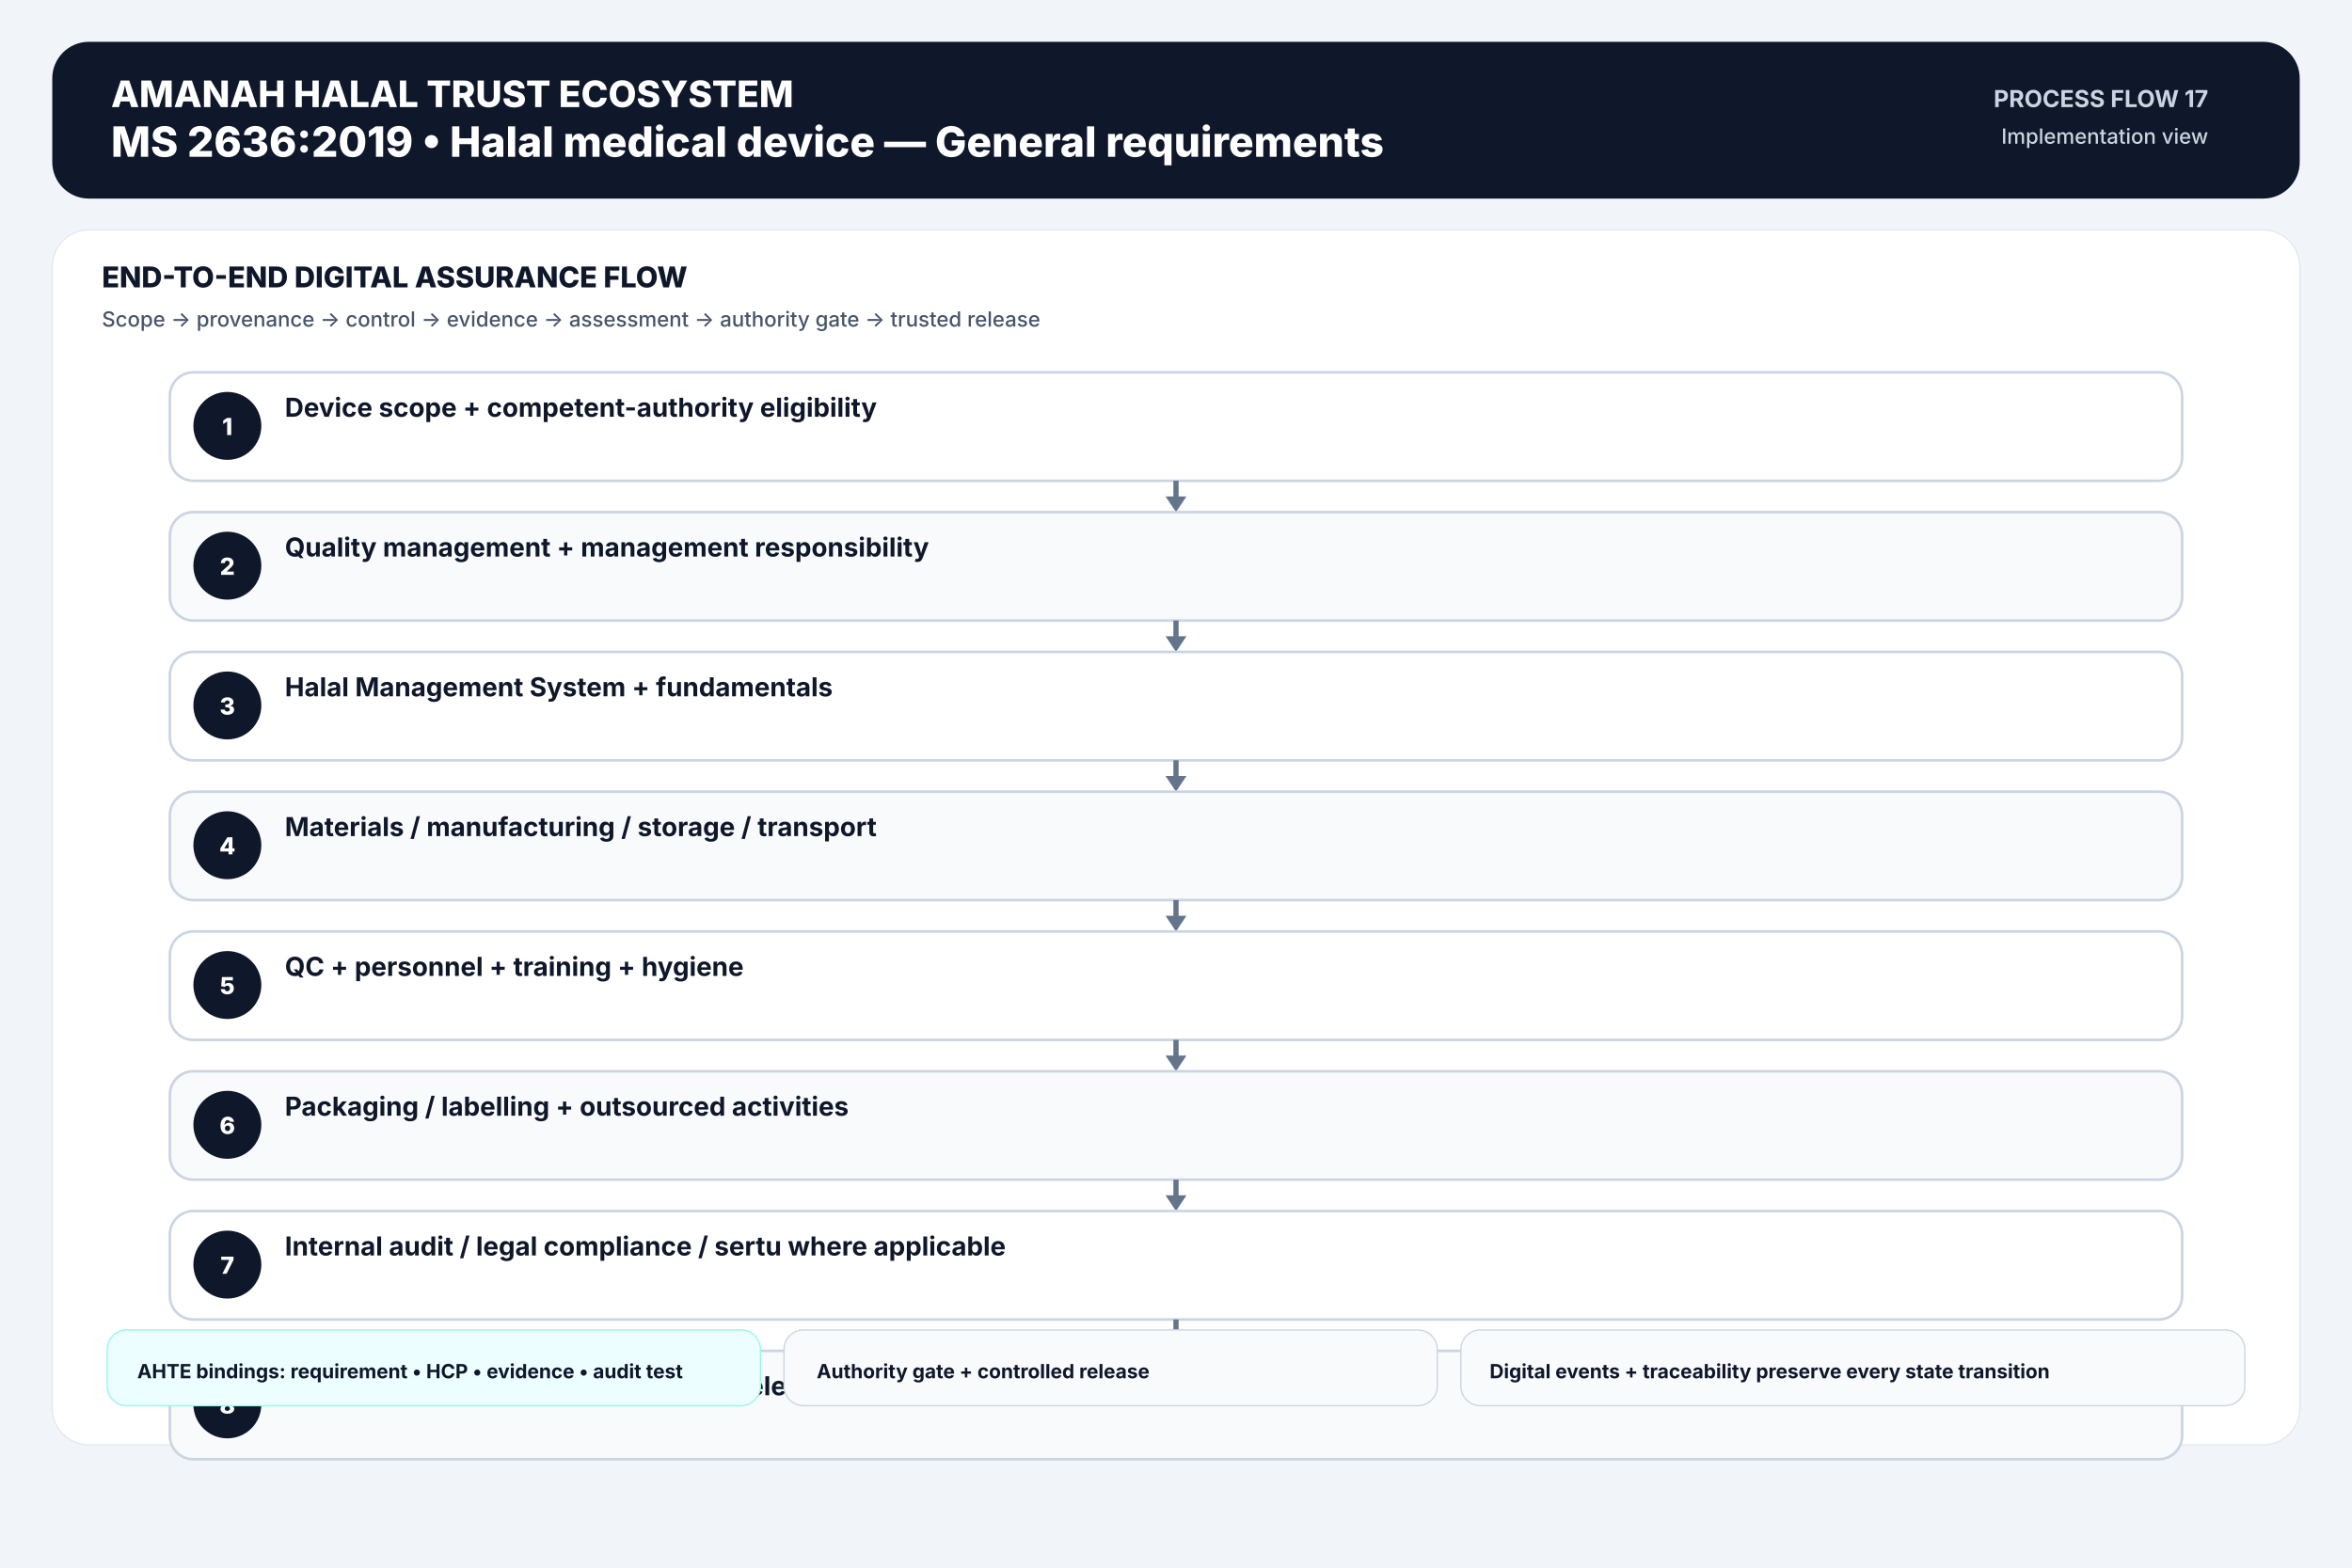
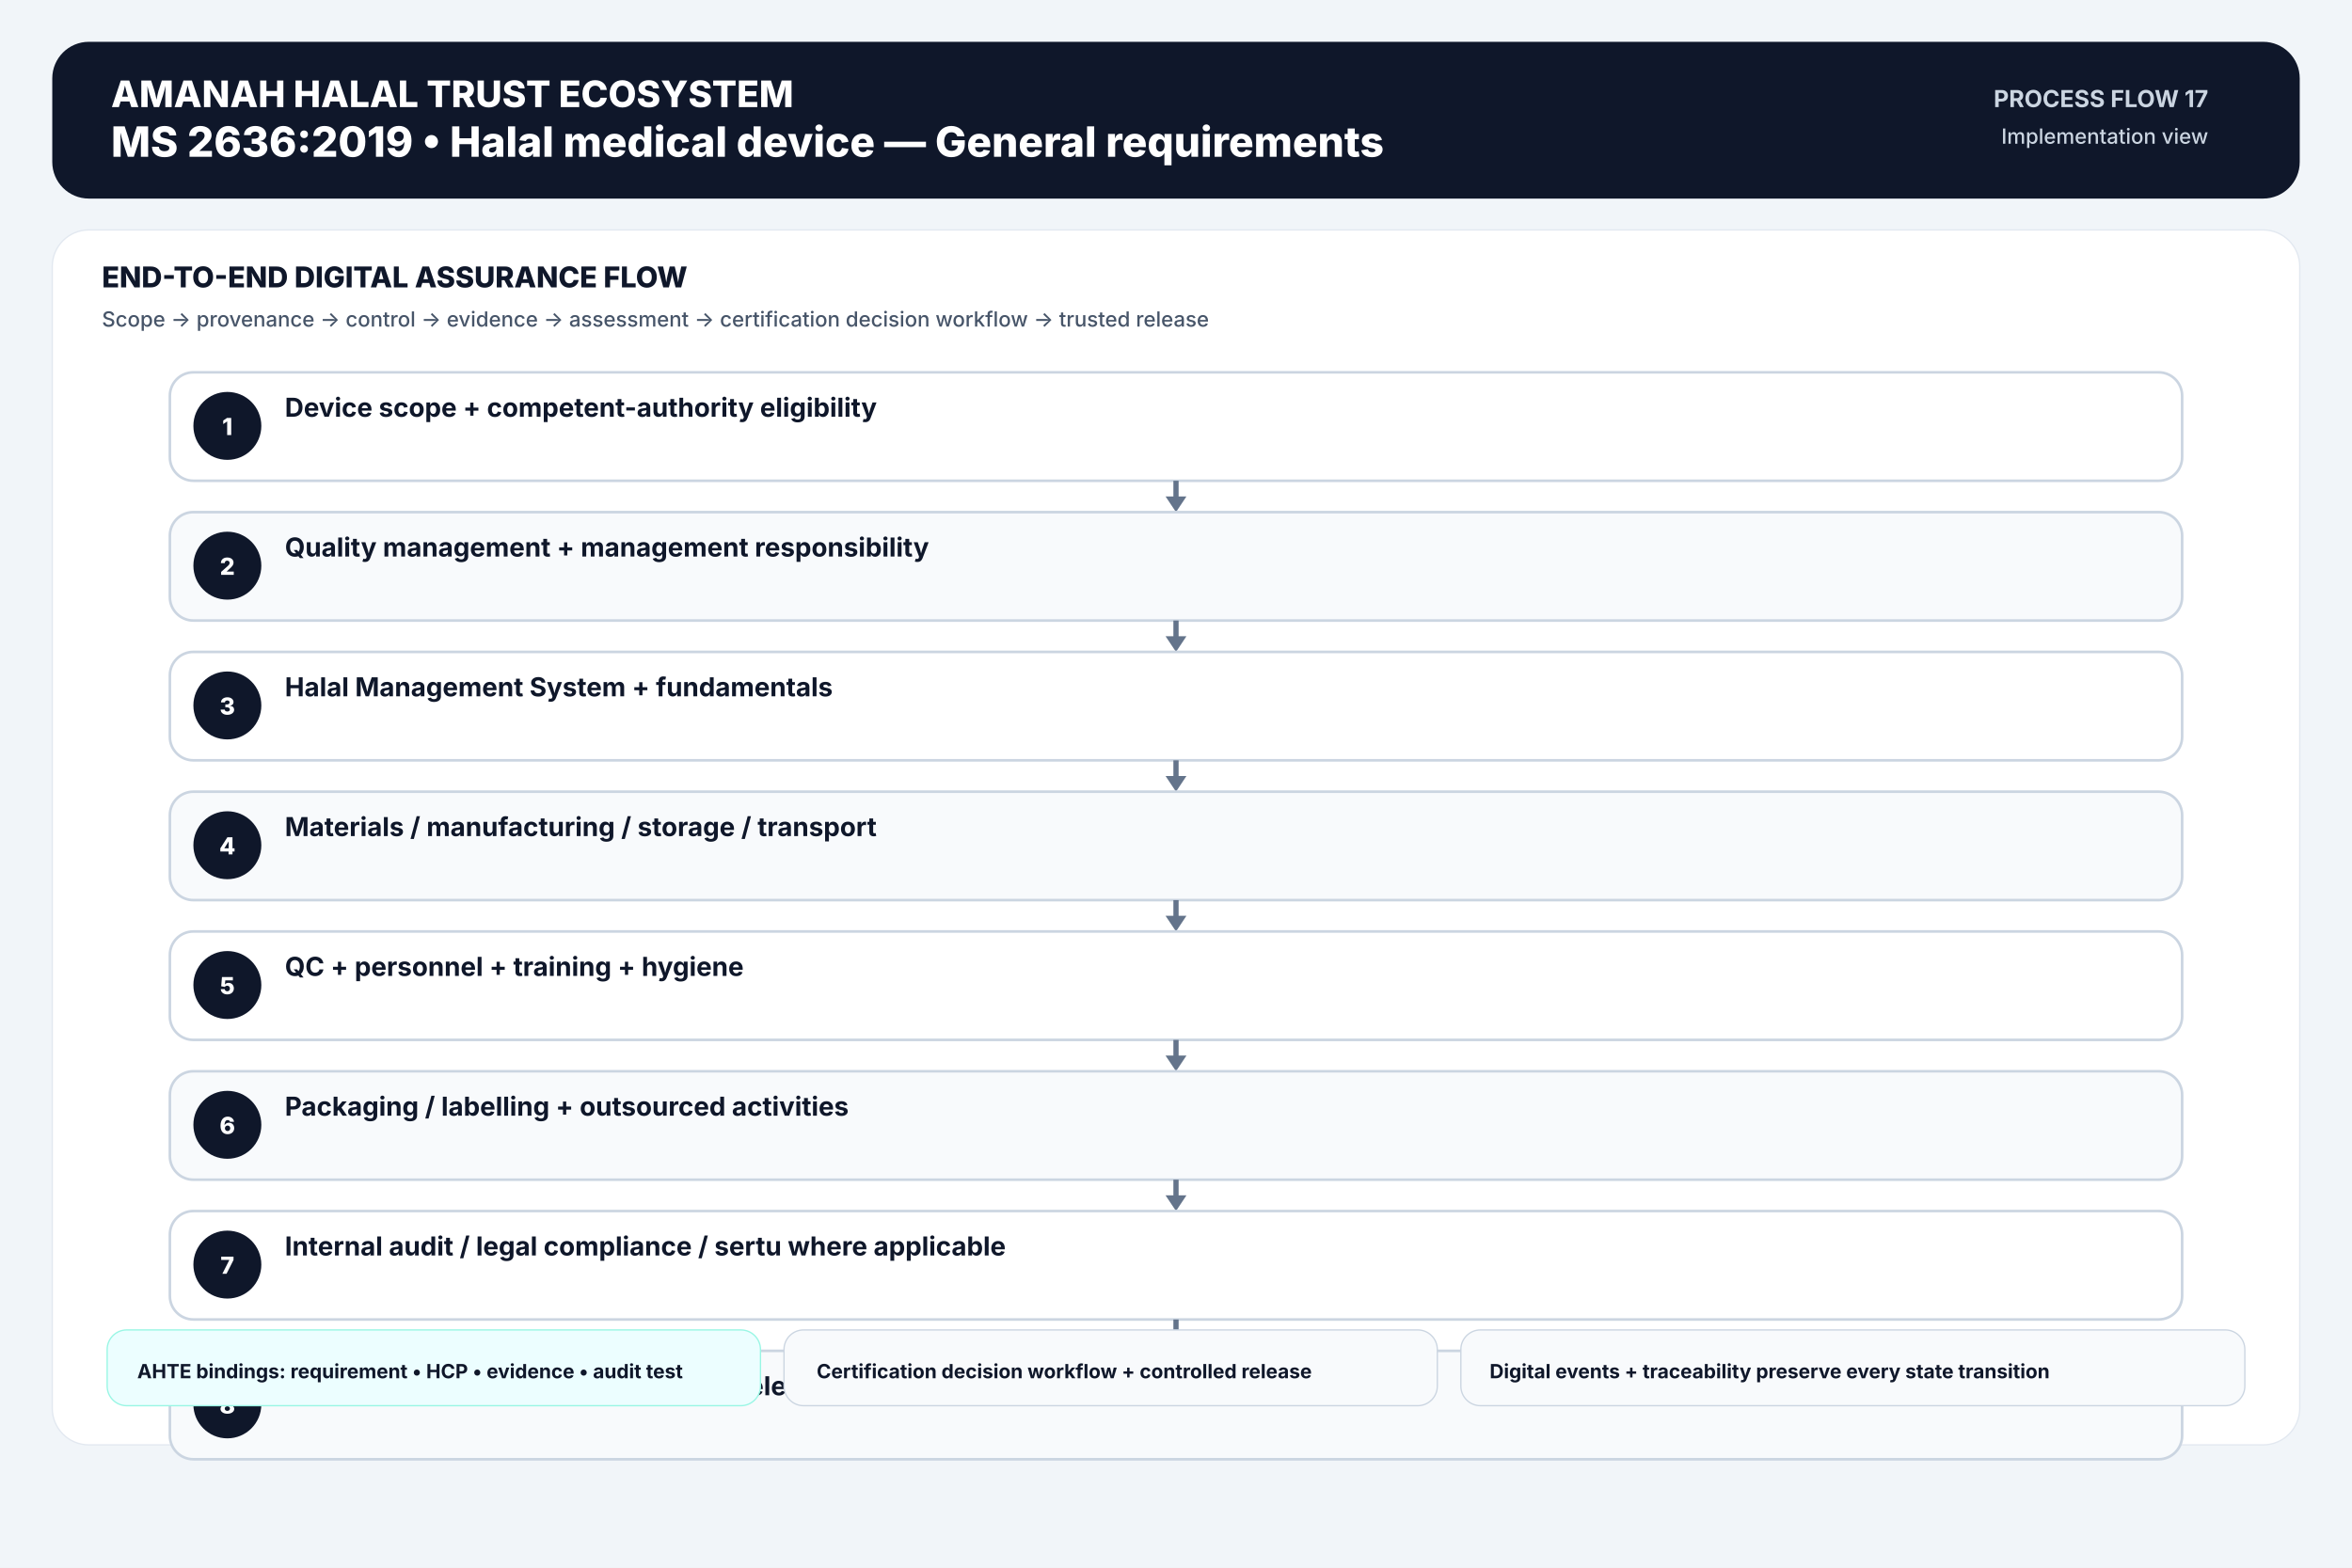
<svg xmlns="http://www.w3.org/2000/svg" width="1800" height="1200" viewBox="0 0 1800 1200">
  <rect width="1800" height="1200" fill="#f1f5f9" />
  <rect x="40" y="32" width="1720" height="120" rx="28" fill="#0f172a" />
  <text x="85" y="82" font-family="Inter,Arial,sans-serif" font-size="28" font-weight="800" text-anchor="start" fill="#ffffff">AMANAH HALAL TRUST ECOSYSTEM</text>
  <text x="85" y="120" font-family="Inter,Arial,sans-serif" font-size="32" font-weight="800" text-anchor="start" fill="#ffffff">MS 2636:2019  •  Halal medical device — General requirements</text>
  <text x="1690" y="82" font-family="Inter,Arial,sans-serif" font-size="18" font-weight="700" text-anchor="end" fill="#cbd5e1">PROCESS FLOW 17</text>
  <text x="1690" y="110" font-family="Inter,Arial,sans-serif" font-size="16" font-weight="500" text-anchor="end" fill="#cbd5e1">Implementation view</text>
  <rect x="40" y="176" width="1720" height="930" rx="28" fill="#ffffff" stroke="#e2e8f0" />
  <text x="78" y="220" font-family="Inter,Arial,sans-serif" font-size="22" font-weight="800" text-anchor="start" fill="#0f172a">END-TO-END DIGITAL ASSURANCE FLOW</text>
-   <text x="78" y="250" font-family="Inter,Arial,sans-serif" font-size="16" font-weight="500" text-anchor="start" fill="#475569">Scope → provenance → control → evidence → assessment → authority gate → trusted release</text>
+   <text x="78" y="250" font-family="Inter,Arial,sans-serif" font-size="16" font-weight="500" text-anchor="start" fill="#475569">Scope → provenance → control → evidence → assessment → certification decision workflow → trusted release</text>
  <rect x="130" y="285" width="1540" height="83" rx="18" fill="#ffffff" stroke="#cbd5e1" stroke-width="2" />
  <circle cx="174" cy="326" r="26" fill="#0f172a" />
  <text x="174" y="333" font-family="Inter,Arial,sans-serif" font-size="18" font-weight="800" text-anchor="middle" fill="#ffffff">1</text>
  <text x="218" y="319" font-family="Inter,Arial,sans-serif" font-size="20" font-weight="650" text-anchor="start" fill="#0f172a">Device scope + competent-authority eligibility</text>
  <line x1="900.0" y1="368" x2="900.0" y2="385" stroke="#64748b" stroke-width="4" />
  <polygon points="892.0,380 908.0,380 900.0,392" fill="#64748b" />
  <rect x="130" y="392" width="1540" height="83" rx="18" fill="#f8fafc" stroke="#cbd5e1" stroke-width="2" />
  <circle cx="174" cy="433" r="26" fill="#0f172a" />
  <text x="174" y="440" font-family="Inter,Arial,sans-serif" font-size="18" font-weight="800" text-anchor="middle" fill="#ffffff">2</text>
  <text x="218" y="426" font-family="Inter,Arial,sans-serif" font-size="20" font-weight="650" text-anchor="start" fill="#0f172a">Quality management + management responsibility</text>
  <line x1="900.0" y1="475" x2="900.0" y2="492" stroke="#64748b" stroke-width="4" />
  <polygon points="892.0,487 908.0,487 900.0,499" fill="#64748b" />
  <rect x="130" y="499" width="1540" height="83" rx="18" fill="#ffffff" stroke="#cbd5e1" stroke-width="2" />
  <circle cx="174" cy="540" r="26" fill="#0f172a" />
  <text x="174" y="547" font-family="Inter,Arial,sans-serif" font-size="18" font-weight="800" text-anchor="middle" fill="#ffffff">3</text>
  <text x="218" y="533" font-family="Inter,Arial,sans-serif" font-size="20" font-weight="650" text-anchor="start" fill="#0f172a">Halal Management System + fundamentals</text>
  <line x1="900.0" y1="582" x2="900.0" y2="599" stroke="#64748b" stroke-width="4" />
  <polygon points="892.0,594 908.0,594 900.0,606" fill="#64748b" />
  <rect x="130" y="606" width="1540" height="83" rx="18" fill="#f8fafc" stroke="#cbd5e1" stroke-width="2" />
  <circle cx="174" cy="647" r="26" fill="#0f172a" />
  <text x="174" y="654" font-family="Inter,Arial,sans-serif" font-size="18" font-weight="800" text-anchor="middle" fill="#ffffff">4</text>
  <text x="218" y="640" font-family="Inter,Arial,sans-serif" font-size="20" font-weight="650" text-anchor="start" fill="#0f172a">Materials / manufacturing / storage / transport</text>
  <line x1="900.0" y1="689" x2="900.0" y2="706" stroke="#64748b" stroke-width="4" />
  <polygon points="892.0,701 908.0,701 900.0,713" fill="#64748b" />
  <rect x="130" y="713" width="1540" height="83" rx="18" fill="#ffffff" stroke="#cbd5e1" stroke-width="2" />
  <circle cx="174" cy="754" r="26" fill="#0f172a" />
  <text x="174" y="761" font-family="Inter,Arial,sans-serif" font-size="18" font-weight="800" text-anchor="middle" fill="#ffffff">5</text>
  <text x="218" y="747" font-family="Inter,Arial,sans-serif" font-size="20" font-weight="650" text-anchor="start" fill="#0f172a">QC + personnel + training + hygiene</text>
  <line x1="900.0" y1="796" x2="900.0" y2="813" stroke="#64748b" stroke-width="4" />
  <polygon points="892.0,808 908.0,808 900.0,820" fill="#64748b" />
  <rect x="130" y="820" width="1540" height="83" rx="18" fill="#f8fafc" stroke="#cbd5e1" stroke-width="2" />
  <circle cx="174" cy="861" r="26" fill="#0f172a" />
  <text x="174" y="868" font-family="Inter,Arial,sans-serif" font-size="18" font-weight="800" text-anchor="middle" fill="#ffffff">6</text>
  <text x="218" y="854" font-family="Inter,Arial,sans-serif" font-size="20" font-weight="650" text-anchor="start" fill="#0f172a">Packaging / labelling + outsourced activities</text>
  <line x1="900.0" y1="903" x2="900.0" y2="920" stroke="#64748b" stroke-width="4" />
  <polygon points="892.0,915 908.0,915 900.0,927" fill="#64748b" />
  <rect x="130" y="927" width="1540" height="83" rx="18" fill="#ffffff" stroke="#cbd5e1" stroke-width="2" />
  <circle cx="174" cy="968" r="26" fill="#0f172a" />
  <text x="174" y="975" font-family="Inter,Arial,sans-serif" font-size="18" font-weight="800" text-anchor="middle" fill="#ffffff">7</text>
  <text x="218" y="961" font-family="Inter,Arial,sans-serif" font-size="20" font-weight="650" text-anchor="start" fill="#0f172a">Internal audit / legal compliance / sertu where applicable</text>
  <line x1="900.0" y1="1010" x2="900.0" y2="1027" stroke="#64748b" stroke-width="4" />
  <polygon points="892.0,1022 908.0,1022 900.0,1034" fill="#64748b" />
  <rect x="130" y="1034" width="1540" height="83" rx="18" fill="#f8fafc" stroke="#cbd5e1" stroke-width="2" />
  <circle cx="174" cy="1075" r="26" fill="#0f172a" />
  <text x="174" y="1082" font-family="Inter,Arial,sans-serif" font-size="18" font-weight="800" text-anchor="middle" fill="#ffffff">8</text>
  <text x="218" y="1068" font-family="Inter,Arial,sans-serif" font-size="20" font-weight="650" text-anchor="start" fill="#0f172a">Halal certification pathway / mark / release</text>
  <rect x="82" y="1018" width="500" height="58" rx="15" fill="#ecfeff" stroke="#99f6e4" />
  <text x="105" y="1055" font-family="Inter,Arial,sans-serif" font-size="15" font-weight="650" text-anchor="start" fill="#0f172a">AHTE bindings: requirement • HCP • evidence • audit test</text>
  <rect x="600" y="1018" width="500" height="58" rx="15" fill="#f8fafc" stroke="#cbd5e1" />
-   <text x="625" y="1055" font-family="Inter,Arial,sans-serif" font-size="15" font-weight="650" text-anchor="start" fill="#0f172a">Authority gate + controlled release</text>
+   <text x="625" y="1055" font-family="Inter,Arial,sans-serif" font-size="15" font-weight="650" text-anchor="start" fill="#0f172a">Certification decision workflow + controlled release</text>
  <rect x="1118" y="1018" width="600" height="58" rx="15" fill="#f8fafc" stroke="#cbd5e1" />
  <text x="1140" y="1055" font-family="Inter,Arial,sans-serif" font-size="15" font-weight="650" text-anchor="start" fill="#0f172a">Digital events + traceability preserve every state transition</text>
</svg>
